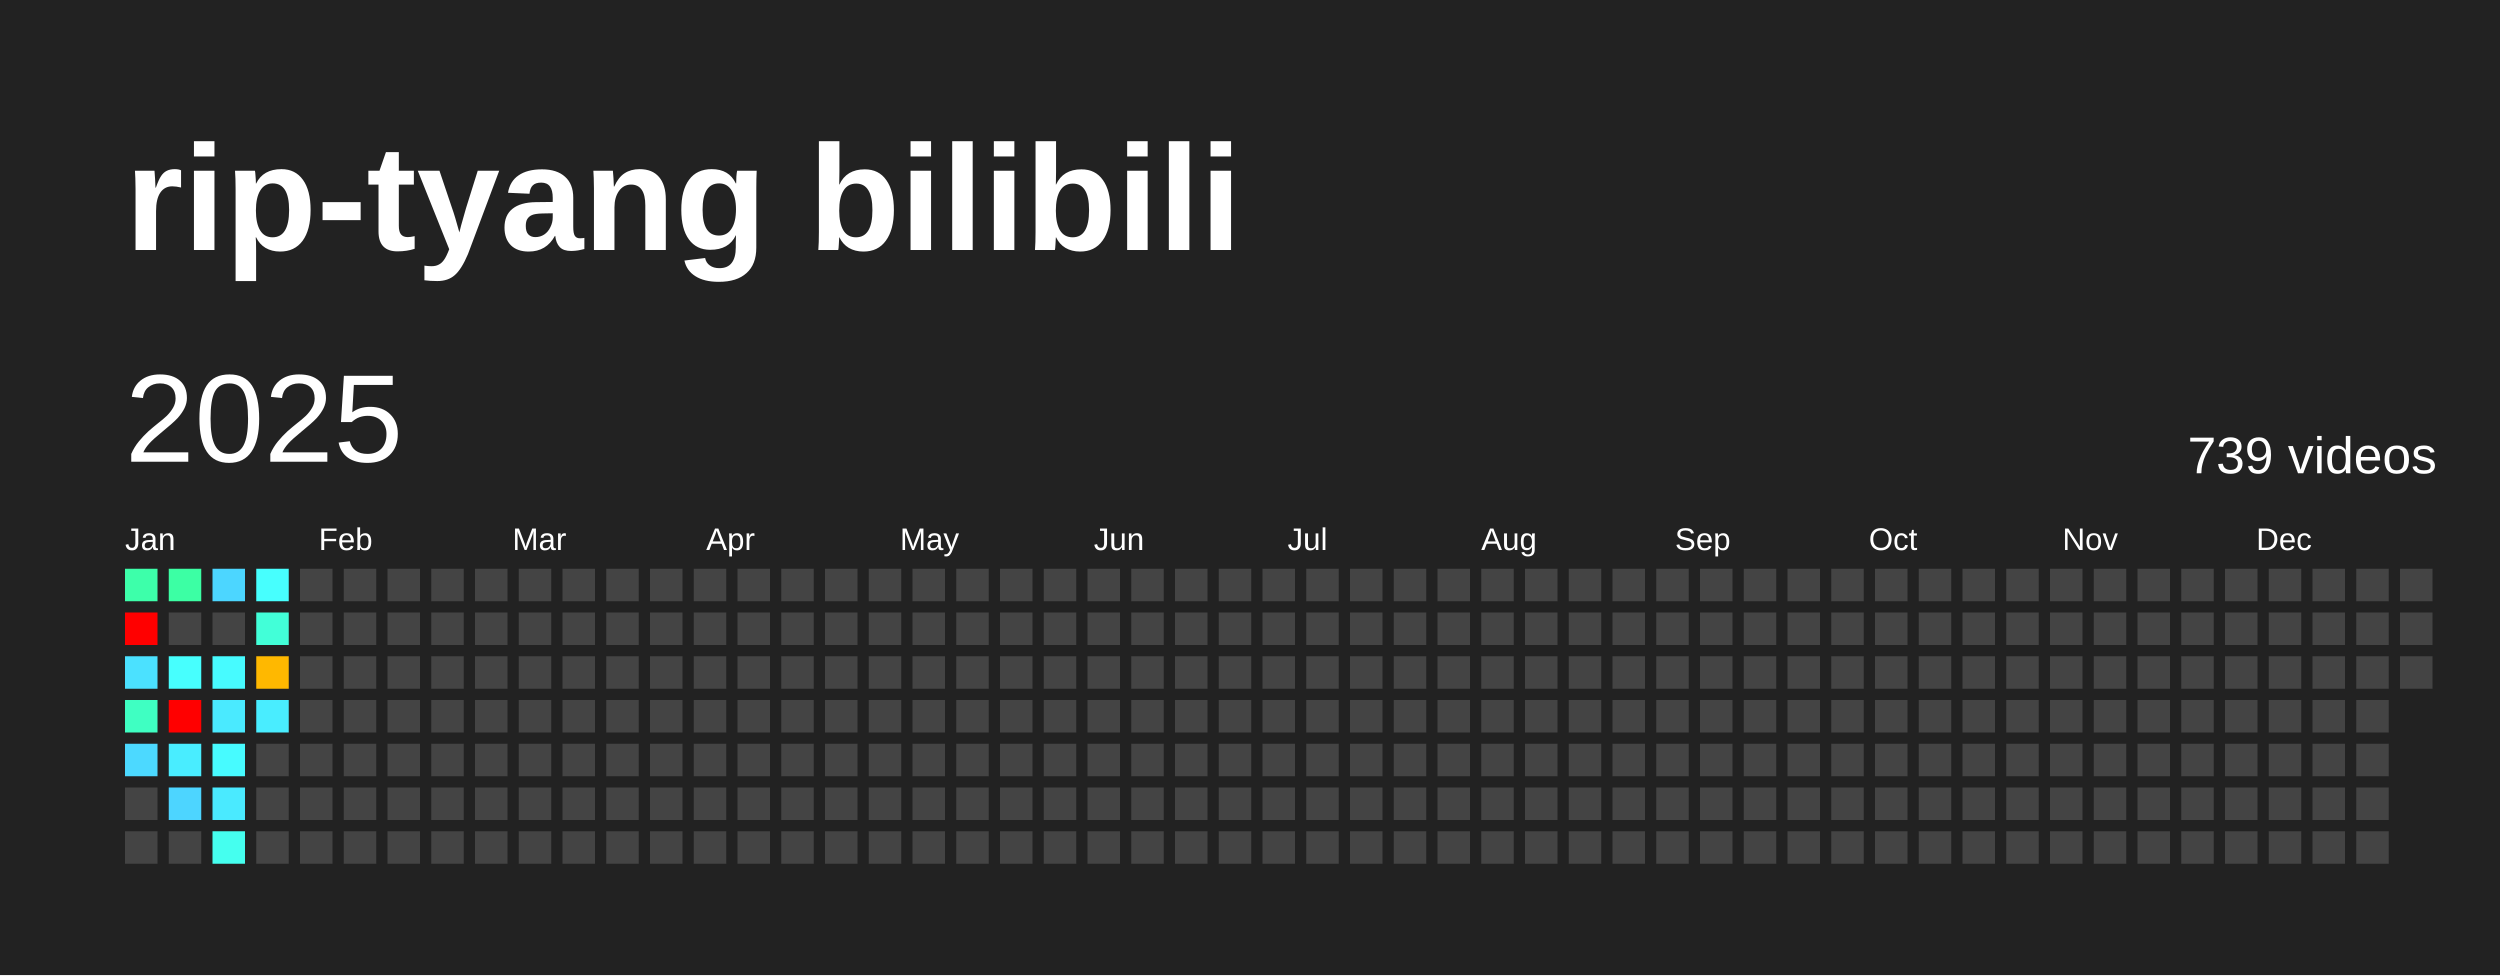
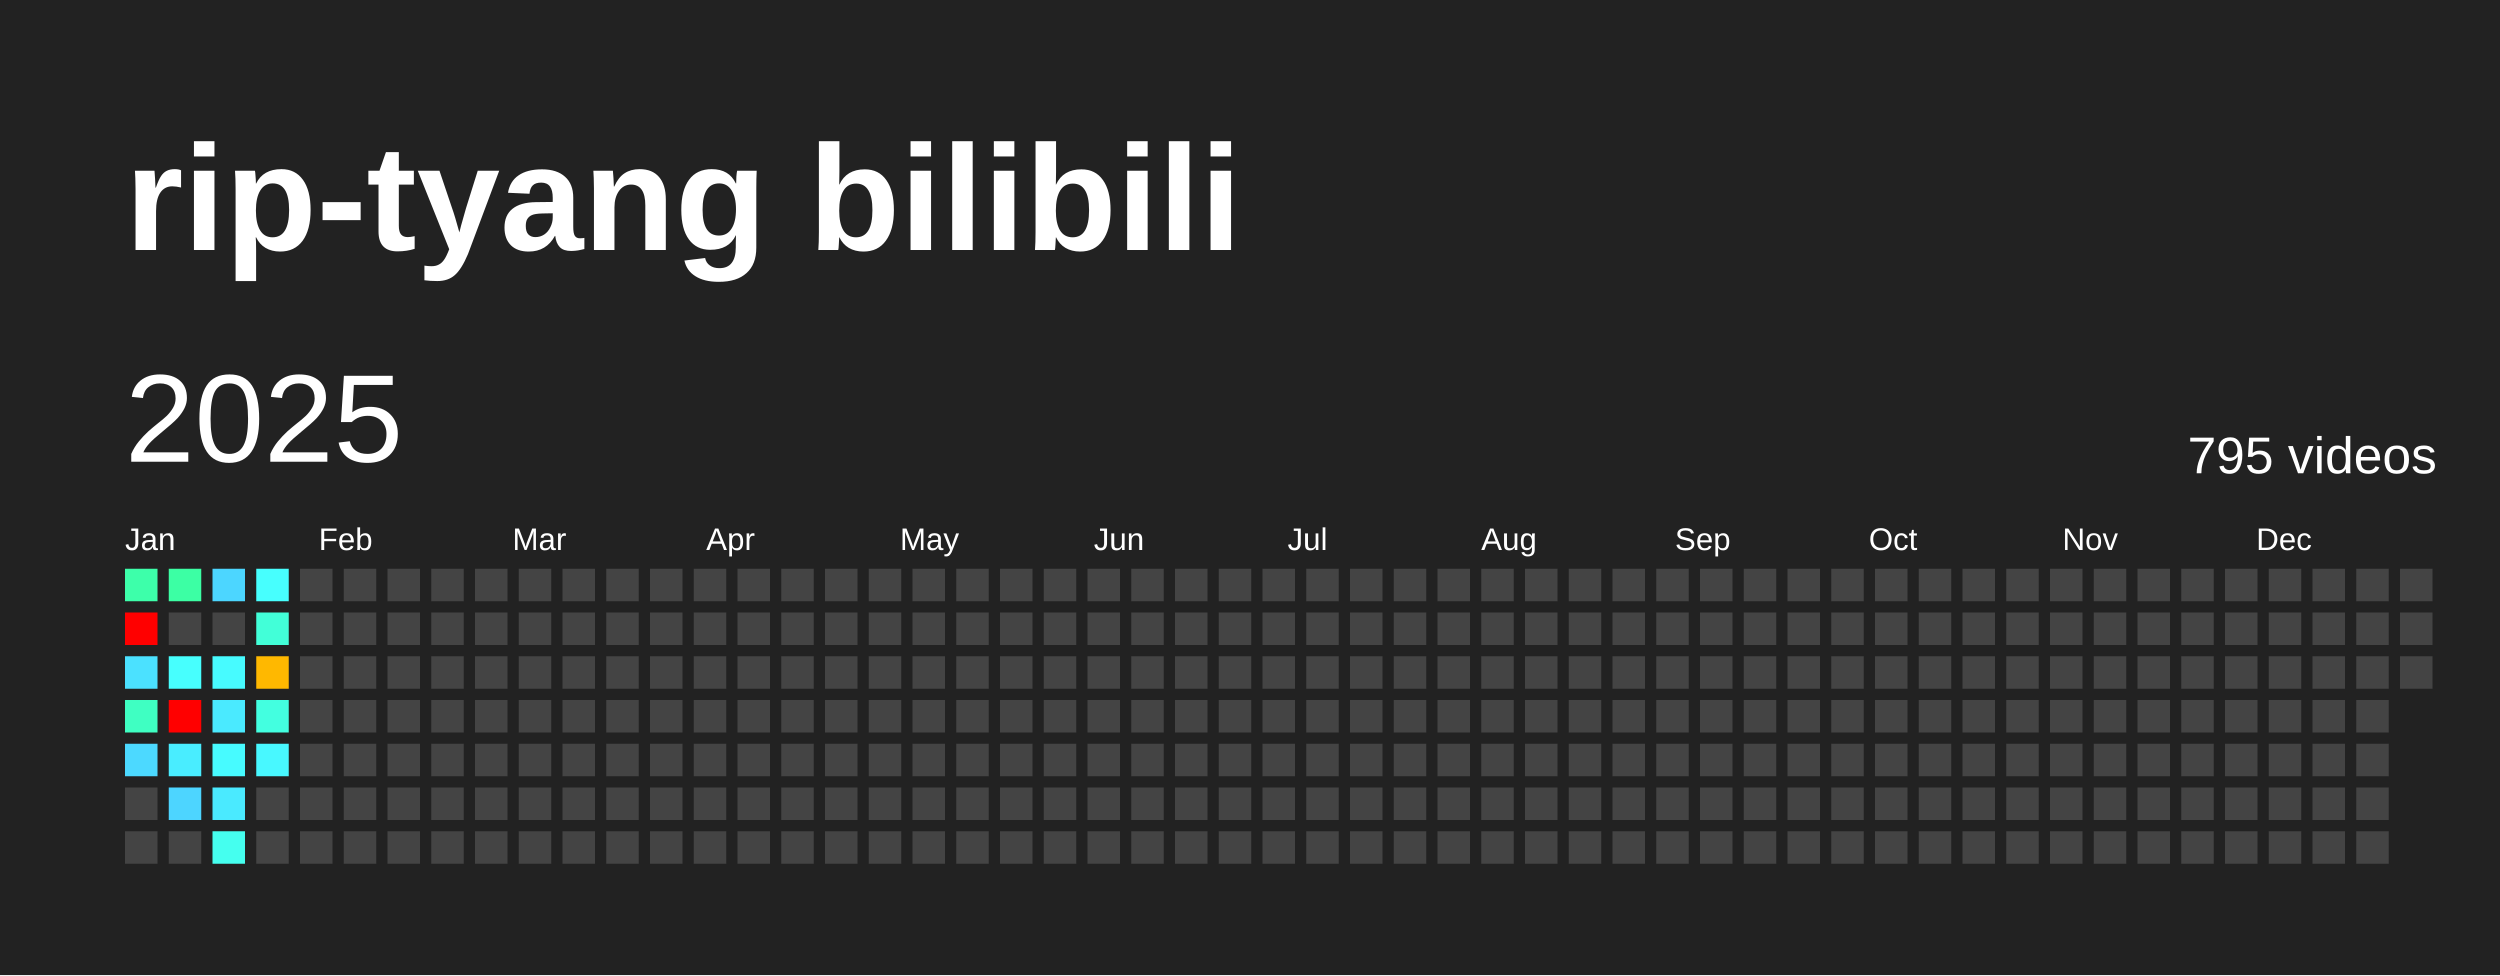
<svg xmlns="http://www.w3.org/2000/svg" baseProfile="full" height="78mm" version="1.1" viewBox="0,0,200,78" width="200mm">
  <defs />
  <rect fill="#222222" height="78" width="200" x="0" y="0" />
  <text fill="#FFFFFF" style="font-size:12px; font-family:Arial; font-weight:bold;" x="10" y="20">rip-tyang bilibili</text>
  <text dominant-baseline="hanging" fill="#FFFFFF" style="font-size:10.0px; font-family:Arial;" x="10" y="30">2025</text>
-   <text dominant-baseline="hanging" fill="#FFFFFF" style="font-size:4.125px; font-family:Arial;" x="175" y="35">739 videos</text>
+   <text dominant-baseline="hanging" fill="#FFFFFF" style="font-size:4.125px; font-family:Arial;" x="175" y="35">795 videos</text>
  <text fill="#FFFFFF" style="font-size:2.5px; font-family:Arial" x="10.0" y="44">Jan</text>
  <text fill="#FFFFFF" style="font-size:2.5px; font-family:Arial" x="25.5" y="44">Feb</text>
  <text fill="#FFFFFF" style="font-size:2.5px; font-family:Arial" x="41.0" y="44">Mar</text>
  <text fill="#FFFFFF" style="font-size:2.5px; font-family:Arial" x="56.5" y="44">Apr</text>
  <text fill="#FFFFFF" style="font-size:2.5px; font-family:Arial" x="72.0" y="44">May</text>
  <text fill="#FFFFFF" style="font-size:2.5px; font-family:Arial" x="87.5" y="44">Jun</text>
  <text fill="#FFFFFF" style="font-size:2.5px; font-family:Arial" x="103.0" y="44">Jul</text>
  <text fill="#FFFFFF" style="font-size:2.5px; font-family:Arial" x="118.5" y="44">Aug</text>
  <text fill="#FFFFFF" style="font-size:2.5px; font-family:Arial" x="134.0" y="44">Sep</text>
  <text fill="#FFFFFF" style="font-size:2.5px; font-family:Arial" x="149.5" y="44">Oct</text>
  <text fill="#FFFFFF" style="font-size:2.5px; font-family:Arial" x="165.0" y="44">Nov</text>
  <text fill="#FFFFFF" style="font-size:2.5px; font-family:Arial" x="180.5" y="44">Dec</text>
  <rect fill="#3dffaa" height="2.6" width="2.6" x="10.0" y="45.5" />
  <rect fill="red" height="2.6" width="2.6" x="10.0" y="49.0" />
  <rect fill="#4be1ff" height="2.6" width="2.6" x="10.0" y="52.5" />
  <rect fill="#3fffc2" height="2.6" width="2.6" x="10.0" y="56.0" />
  <rect fill="#4cd9ff" height="2.6" width="2.6" x="10.0" y="59.5" />
  <rect fill="#444444" height="2.6" width="2.6" x="10.0" y="63.0" />
  <rect fill="#444444" height="2.6" width="2.6" x="10.0" y="66.5" />
  <rect fill="#3cffa4" height="2.6" width="2.6" x="13.5" y="45.5" />
  <rect fill="#444444" height="2.6" width="2.6" x="13.5" y="49.0" />
  <rect fill="#47fffe" height="2.6" width="2.6" x="13.5" y="52.5" />
  <rect fill="red" height="2.6" width="2.6" x="13.5" y="56.0" />
  <rect fill="#49edff" height="2.6" width="2.6" x="13.5" y="59.5" />
  <rect fill="#4dd5ff" height="2.6" width="2.6" x="13.5" y="63.0" />
  <rect fill="#444444" height="2.6" width="2.6" x="13.5" y="66.5" />
  <rect fill="#4cd6ff" height="2.6" width="2.6" x="17.0" y="45.5" />
  <rect fill="#444444" height="2.6" width="2.6" x="17.0" y="49.0" />
  <rect fill="#47fbff" height="2.6" width="2.6" x="17.0" y="52.5" />
  <rect fill="#4aeaff" height="2.6" width="2.6" x="17.0" y="56.0" />
  <rect fill="#47fbff" height="2.6" width="2.6" x="17.0" y="59.5" />
  <rect fill="#4aeaff" height="2.6" width="2.6" x="17.0" y="63.0" />
  <rect fill="#45ffef" height="2.6" width="2.6" x="17.0" y="66.5" />
  <rect fill="#47fffe" height="2.6" width="2.6" x="20.5" y="45.5" />
  <rect fill="#42ffd8" height="2.6" width="2.6" x="20.5" y="49.0" />
  <rect fill="#ffb800" height="2.6" width="2.6" x="20.5" y="52.5" />
-   <rect fill="#49edff" height="2.6" width="2.6" x="20.5" y="56.0" />
-   <rect fill="#444444" height="2.6" width="2.6" x="20.5" y="59.5" />
+   <rect fill="#43ffe0" height="2.6" width="2.6" x="20.5" y="56.0" />
+   <rect fill="#48f8ff" height="2.6" width="2.6" x="20.5" y="59.5" />
  <rect fill="#444444" height="2.6" width="2.6" x="20.5" y="63.0" />
  <rect fill="#444444" height="2.6" width="2.6" x="20.5" y="66.5" />
  <rect fill="#444444" height="2.6" width="2.6" x="24.0" y="45.5" />
  <rect fill="#444444" height="2.6" width="2.6" x="24.0" y="49.0" />
  <rect fill="#444444" height="2.6" width="2.6" x="24.0" y="52.5" />
  <rect fill="#444444" height="2.6" width="2.6" x="24.0" y="56.0" />
  <rect fill="#444444" height="2.6" width="2.6" x="24.0" y="59.5" />
  <rect fill="#444444" height="2.6" width="2.6" x="24.0" y="63.0" />
  <rect fill="#444444" height="2.6" width="2.6" x="24.0" y="66.5" />
  <rect fill="#444444" height="2.6" width="2.6" x="27.5" y="45.5" />
  <rect fill="#444444" height="2.6" width="2.6" x="27.5" y="49.0" />
  <rect fill="#444444" height="2.6" width="2.6" x="27.5" y="52.5" />
  <rect fill="#444444" height="2.6" width="2.6" x="27.5" y="56.0" />
  <rect fill="#444444" height="2.6" width="2.6" x="27.5" y="59.5" />
  <rect fill="#444444" height="2.6" width="2.6" x="27.5" y="63.0" />
  <rect fill="#444444" height="2.6" width="2.6" x="27.5" y="66.5" />
  <rect fill="#444444" height="2.6" width="2.6" x="31.0" y="45.5" />
  <rect fill="#444444" height="2.6" width="2.6" x="31.0" y="49.0" />
  <rect fill="#444444" height="2.6" width="2.6" x="31.0" y="52.5" />
  <rect fill="#444444" height="2.6" width="2.6" x="31.0" y="56.0" />
  <rect fill="#444444" height="2.6" width="2.6" x="31.0" y="59.5" />
  <rect fill="#444444" height="2.6" width="2.6" x="31.0" y="63.0" />
  <rect fill="#444444" height="2.6" width="2.6" x="31.0" y="66.5" />
  <rect fill="#444444" height="2.6" width="2.6" x="34.5" y="45.5" />
  <rect fill="#444444" height="2.6" width="2.6" x="34.5" y="49.0" />
  <rect fill="#444444" height="2.6" width="2.6" x="34.5" y="52.5" />
  <rect fill="#444444" height="2.6" width="2.6" x="34.5" y="56.0" />
  <rect fill="#444444" height="2.6" width="2.6" x="34.5" y="59.5" />
  <rect fill="#444444" height="2.6" width="2.6" x="34.5" y="63.0" />
  <rect fill="#444444" height="2.6" width="2.6" x="34.5" y="66.5" />
  <rect fill="#444444" height="2.6" width="2.6" x="38.0" y="45.5" />
  <rect fill="#444444" height="2.6" width="2.6" x="38.0" y="49.0" />
  <rect fill="#444444" height="2.6" width="2.6" x="38.0" y="52.5" />
  <rect fill="#444444" height="2.6" width="2.6" x="38.0" y="56.0" />
  <rect fill="#444444" height="2.6" width="2.6" x="38.0" y="59.5" />
  <rect fill="#444444" height="2.6" width="2.6" x="38.0" y="63.0" />
  <rect fill="#444444" height="2.6" width="2.6" x="38.0" y="66.5" />
  <rect fill="#444444" height="2.6" width="2.6" x="41.5" y="45.5" />
  <rect fill="#444444" height="2.6" width="2.6" x="41.5" y="49.0" />
  <rect fill="#444444" height="2.6" width="2.6" x="41.5" y="52.5" />
  <rect fill="#444444" height="2.6" width="2.6" x="41.5" y="56.0" />
  <rect fill="#444444" height="2.6" width="2.6" x="41.5" y="59.5" />
  <rect fill="#444444" height="2.6" width="2.6" x="41.5" y="63.0" />
  <rect fill="#444444" height="2.6" width="2.6" x="41.5" y="66.5" />
  <rect fill="#444444" height="2.6" width="2.6" x="45.0" y="45.5" />
  <rect fill="#444444" height="2.6" width="2.6" x="45.0" y="49.0" />
  <rect fill="#444444" height="2.6" width="2.6" x="45.0" y="52.5" />
  <rect fill="#444444" height="2.6" width="2.6" x="45.0" y="56.0" />
  <rect fill="#444444" height="2.6" width="2.6" x="45.0" y="59.5" />
  <rect fill="#444444" height="2.6" width="2.6" x="45.0" y="63.0" />
  <rect fill="#444444" height="2.6" width="2.6" x="45.0" y="66.5" />
  <rect fill="#444444" height="2.6" width="2.6" x="48.5" y="45.5" />
  <rect fill="#444444" height="2.6" width="2.6" x="48.5" y="49.0" />
  <rect fill="#444444" height="2.6" width="2.6" x="48.5" y="52.5" />
  <rect fill="#444444" height="2.6" width="2.6" x="48.5" y="56.0" />
  <rect fill="#444444" height="2.6" width="2.6" x="48.5" y="59.5" />
  <rect fill="#444444" height="2.6" width="2.6" x="48.5" y="63.0" />
  <rect fill="#444444" height="2.6" width="2.6" x="48.5" y="66.5" />
  <rect fill="#444444" height="2.6" width="2.6" x="52.0" y="45.5" />
  <rect fill="#444444" height="2.6" width="2.6" x="52.0" y="49.0" />
  <rect fill="#444444" height="2.6" width="2.6" x="52.0" y="52.5" />
  <rect fill="#444444" height="2.6" width="2.6" x="52.0" y="56.0" />
  <rect fill="#444444" height="2.6" width="2.6" x="52.0" y="59.5" />
  <rect fill="#444444" height="2.6" width="2.6" x="52.0" y="63.0" />
  <rect fill="#444444" height="2.6" width="2.6" x="52.0" y="66.5" />
  <rect fill="#444444" height="2.6" width="2.6" x="55.5" y="45.5" />
  <rect fill="#444444" height="2.6" width="2.6" x="55.5" y="49.0" />
  <rect fill="#444444" height="2.6" width="2.6" x="55.5" y="52.5" />
  <rect fill="#444444" height="2.6" width="2.6" x="55.5" y="56.0" />
  <rect fill="#444444" height="2.6" width="2.6" x="55.5" y="59.5" />
  <rect fill="#444444" height="2.6" width="2.6" x="55.5" y="63.0" />
  <rect fill="#444444" height="2.6" width="2.6" x="55.5" y="66.5" />
  <rect fill="#444444" height="2.6" width="2.6" x="59.0" y="45.5" />
  <rect fill="#444444" height="2.6" width="2.6" x="59.0" y="49.0" />
  <rect fill="#444444" height="2.6" width="2.6" x="59.0" y="52.5" />
  <rect fill="#444444" height="2.6" width="2.6" x="59.0" y="56.0" />
  <rect fill="#444444" height="2.6" width="2.6" x="59.0" y="59.5" />
  <rect fill="#444444" height="2.6" width="2.6" x="59.0" y="63.0" />
  <rect fill="#444444" height="2.6" width="2.6" x="59.0" y="66.5" />
  <rect fill="#444444" height="2.6" width="2.6" x="62.5" y="45.5" />
  <rect fill="#444444" height="2.6" width="2.6" x="62.5" y="49.0" />
  <rect fill="#444444" height="2.6" width="2.6" x="62.5" y="52.5" />
  <rect fill="#444444" height="2.6" width="2.6" x="62.5" y="56.0" />
  <rect fill="#444444" height="2.6" width="2.6" x="62.5" y="59.5" />
  <rect fill="#444444" height="2.6" width="2.6" x="62.5" y="63.0" />
  <rect fill="#444444" height="2.6" width="2.6" x="62.5" y="66.5" />
  <rect fill="#444444" height="2.6" width="2.6" x="66.0" y="45.5" />
  <rect fill="#444444" height="2.6" width="2.6" x="66.0" y="49.0" />
  <rect fill="#444444" height="2.6" width="2.6" x="66.0" y="52.5" />
  <rect fill="#444444" height="2.6" width="2.6" x="66.0" y="56.0" />
  <rect fill="#444444" height="2.6" width="2.6" x="66.0" y="59.5" />
  <rect fill="#444444" height="2.6" width="2.6" x="66.0" y="63.0" />
  <rect fill="#444444" height="2.6" width="2.6" x="66.0" y="66.5" />
  <rect fill="#444444" height="2.6" width="2.6" x="69.5" y="45.5" />
  <rect fill="#444444" height="2.6" width="2.6" x="69.5" y="49.0" />
  <rect fill="#444444" height="2.6" width="2.6" x="69.5" y="52.5" />
  <rect fill="#444444" height="2.6" width="2.6" x="69.5" y="56.0" />
  <rect fill="#444444" height="2.6" width="2.6" x="69.5" y="59.5" />
  <rect fill="#444444" height="2.6" width="2.6" x="69.5" y="63.0" />
  <rect fill="#444444" height="2.6" width="2.6" x="69.5" y="66.5" />
  <rect fill="#444444" height="2.6" width="2.6" x="73.0" y="45.5" />
  <rect fill="#444444" height="2.6" width="2.6" x="73.0" y="49.0" />
  <rect fill="#444444" height="2.6" width="2.6" x="73.0" y="52.5" />
  <rect fill="#444444" height="2.6" width="2.6" x="73.0" y="56.0" />
  <rect fill="#444444" height="2.6" width="2.6" x="73.0" y="59.5" />
  <rect fill="#444444" height="2.6" width="2.6" x="73.0" y="63.0" />
  <rect fill="#444444" height="2.6" width="2.6" x="73.0" y="66.5" />
  <rect fill="#444444" height="2.6" width="2.6" x="76.5" y="45.5" />
  <rect fill="#444444" height="2.6" width="2.6" x="76.5" y="49.0" />
  <rect fill="#444444" height="2.6" width="2.6" x="76.5" y="52.5" />
  <rect fill="#444444" height="2.6" width="2.6" x="76.5" y="56.0" />
  <rect fill="#444444" height="2.6" width="2.6" x="76.5" y="59.5" />
  <rect fill="#444444" height="2.6" width="2.6" x="76.5" y="63.0" />
  <rect fill="#444444" height="2.6" width="2.6" x="76.5" y="66.5" />
  <rect fill="#444444" height="2.6" width="2.6" x="80.0" y="45.5" />
  <rect fill="#444444" height="2.6" width="2.6" x="80.0" y="49.0" />
  <rect fill="#444444" height="2.6" width="2.6" x="80.0" y="52.5" />
  <rect fill="#444444" height="2.6" width="2.6" x="80.0" y="56.0" />
  <rect fill="#444444" height="2.6" width="2.6" x="80.0" y="59.5" />
  <rect fill="#444444" height="2.6" width="2.6" x="80.0" y="63.0" />
  <rect fill="#444444" height="2.6" width="2.6" x="80.0" y="66.5" />
  <rect fill="#444444" height="2.6" width="2.6" x="83.5" y="45.5" />
  <rect fill="#444444" height="2.6" width="2.6" x="83.5" y="49.0" />
  <rect fill="#444444" height="2.6" width="2.6" x="83.5" y="52.5" />
  <rect fill="#444444" height="2.6" width="2.6" x="83.5" y="56.0" />
  <rect fill="#444444" height="2.6" width="2.6" x="83.5" y="59.5" />
  <rect fill="#444444" height="2.6" width="2.6" x="83.5" y="63.0" />
  <rect fill="#444444" height="2.6" width="2.6" x="83.5" y="66.5" />
  <rect fill="#444444" height="2.6" width="2.6" x="87.0" y="45.5" />
  <rect fill="#444444" height="2.6" width="2.6" x="87.0" y="49.0" />
  <rect fill="#444444" height="2.6" width="2.6" x="87.0" y="52.5" />
  <rect fill="#444444" height="2.6" width="2.6" x="87.0" y="56.0" />
  <rect fill="#444444" height="2.6" width="2.6" x="87.0" y="59.5" />
  <rect fill="#444444" height="2.6" width="2.6" x="87.0" y="63.0" />
  <rect fill="#444444" height="2.6" width="2.6" x="87.0" y="66.5" />
  <rect fill="#444444" height="2.6" width="2.6" x="90.5" y="45.5" />
  <rect fill="#444444" height="2.6" width="2.6" x="90.5" y="49.0" />
  <rect fill="#444444" height="2.6" width="2.6" x="90.5" y="52.5" />
  <rect fill="#444444" height="2.6" width="2.6" x="90.5" y="56.0" />
  <rect fill="#444444" height="2.6" width="2.6" x="90.5" y="59.5" />
  <rect fill="#444444" height="2.6" width="2.6" x="90.5" y="63.0" />
  <rect fill="#444444" height="2.6" width="2.6" x="90.5" y="66.5" />
  <rect fill="#444444" height="2.6" width="2.6" x="94.0" y="45.5" />
  <rect fill="#444444" height="2.6" width="2.6" x="94.0" y="49.0" />
  <rect fill="#444444" height="2.6" width="2.6" x="94.0" y="52.5" />
  <rect fill="#444444" height="2.6" width="2.6" x="94.0" y="56.0" />
  <rect fill="#444444" height="2.6" width="2.6" x="94.0" y="59.5" />
  <rect fill="#444444" height="2.6" width="2.6" x="94.0" y="63.0" />
  <rect fill="#444444" height="2.6" width="2.6" x="94.0" y="66.5" />
  <rect fill="#444444" height="2.6" width="2.6" x="97.5" y="45.5" />
  <rect fill="#444444" height="2.6" width="2.6" x="97.5" y="49.0" />
  <rect fill="#444444" height="2.6" width="2.6" x="97.5" y="52.5" />
  <rect fill="#444444" height="2.6" width="2.6" x="97.5" y="56.0" />
  <rect fill="#444444" height="2.6" width="2.6" x="97.5" y="59.5" />
  <rect fill="#444444" height="2.6" width="2.6" x="97.5" y="63.0" />
  <rect fill="#444444" height="2.6" width="2.6" x="97.5" y="66.5" />
  <rect fill="#444444" height="2.6" width="2.6" x="101.0" y="45.5" />
  <rect fill="#444444" height="2.6" width="2.6" x="101.0" y="49.0" />
  <rect fill="#444444" height="2.6" width="2.6" x="101.0" y="52.5" />
  <rect fill="#444444" height="2.6" width="2.6" x="101.0" y="56.0" />
  <rect fill="#444444" height="2.6" width="2.6" x="101.0" y="59.5" />
  <rect fill="#444444" height="2.6" width="2.6" x="101.0" y="63.0" />
  <rect fill="#444444" height="2.6" width="2.6" x="101.0" y="66.5" />
  <rect fill="#444444" height="2.6" width="2.6" x="104.5" y="45.5" />
  <rect fill="#444444" height="2.6" width="2.6" x="104.5" y="49.0" />
  <rect fill="#444444" height="2.6" width="2.6" x="104.5" y="52.5" />
  <rect fill="#444444" height="2.6" width="2.6" x="104.5" y="56.0" />
  <rect fill="#444444" height="2.6" width="2.6" x="104.5" y="59.5" />
  <rect fill="#444444" height="2.6" width="2.6" x="104.5" y="63.0" />
  <rect fill="#444444" height="2.6" width="2.6" x="104.5" y="66.5" />
  <rect fill="#444444" height="2.6" width="2.6" x="108.0" y="45.5" />
  <rect fill="#444444" height="2.6" width="2.6" x="108.0" y="49.0" />
  <rect fill="#444444" height="2.6" width="2.6" x="108.0" y="52.5" />
  <rect fill="#444444" height="2.6" width="2.6" x="108.0" y="56.0" />
  <rect fill="#444444" height="2.6" width="2.6" x="108.0" y="59.5" />
  <rect fill="#444444" height="2.6" width="2.6" x="108.0" y="63.0" />
  <rect fill="#444444" height="2.6" width="2.6" x="108.0" y="66.5" />
  <rect fill="#444444" height="2.6" width="2.6" x="111.5" y="45.5" />
  <rect fill="#444444" height="2.6" width="2.6" x="111.5" y="49.0" />
  <rect fill="#444444" height="2.6" width="2.6" x="111.5" y="52.5" />
  <rect fill="#444444" height="2.6" width="2.6" x="111.5" y="56.0" />
  <rect fill="#444444" height="2.6" width="2.6" x="111.5" y="59.5" />
  <rect fill="#444444" height="2.6" width="2.6" x="111.5" y="63.0" />
  <rect fill="#444444" height="2.6" width="2.6" x="111.5" y="66.5" />
  <rect fill="#444444" height="2.6" width="2.6" x="115.0" y="45.5" />
  <rect fill="#444444" height="2.6" width="2.6" x="115.0" y="49.0" />
  <rect fill="#444444" height="2.6" width="2.6" x="115.0" y="52.5" />
  <rect fill="#444444" height="2.6" width="2.6" x="115.0" y="56.0" />
  <rect fill="#444444" height="2.6" width="2.6" x="115.0" y="59.5" />
  <rect fill="#444444" height="2.6" width="2.6" x="115.0" y="63.0" />
  <rect fill="#444444" height="2.6" width="2.6" x="115.0" y="66.5" />
  <rect fill="#444444" height="2.6" width="2.6" x="118.5" y="45.5" />
  <rect fill="#444444" height="2.6" width="2.6" x="118.5" y="49.0" />
  <rect fill="#444444" height="2.6" width="2.6" x="118.5" y="52.5" />
  <rect fill="#444444" height="2.6" width="2.6" x="118.5" y="56.0" />
  <rect fill="#444444" height="2.6" width="2.6" x="118.5" y="59.5" />
  <rect fill="#444444" height="2.6" width="2.6" x="118.5" y="63.0" />
  <rect fill="#444444" height="2.6" width="2.6" x="118.5" y="66.5" />
  <rect fill="#444444" height="2.6" width="2.6" x="122.0" y="45.5" />
  <rect fill="#444444" height="2.6" width="2.6" x="122.0" y="49.0" />
  <rect fill="#444444" height="2.6" width="2.6" x="122.0" y="52.5" />
  <rect fill="#444444" height="2.6" width="2.6" x="122.0" y="56.0" />
  <rect fill="#444444" height="2.6" width="2.6" x="122.0" y="59.5" />
  <rect fill="#444444" height="2.6" width="2.6" x="122.0" y="63.0" />
  <rect fill="#444444" height="2.6" width="2.6" x="122.0" y="66.5" />
  <rect fill="#444444" height="2.6" width="2.6" x="125.5" y="45.5" />
  <rect fill="#444444" height="2.6" width="2.6" x="125.5" y="49.0" />
  <rect fill="#444444" height="2.6" width="2.6" x="125.5" y="52.5" />
  <rect fill="#444444" height="2.6" width="2.6" x="125.5" y="56.0" />
  <rect fill="#444444" height="2.6" width="2.6" x="125.5" y="59.5" />
  <rect fill="#444444" height="2.6" width="2.6" x="125.5" y="63.0" />
  <rect fill="#444444" height="2.6" width="2.6" x="125.5" y="66.5" />
  <rect fill="#444444" height="2.6" width="2.6" x="129.0" y="45.5" />
  <rect fill="#444444" height="2.6" width="2.6" x="129.0" y="49.0" />
  <rect fill="#444444" height="2.6" width="2.6" x="129.0" y="52.5" />
  <rect fill="#444444" height="2.6" width="2.6" x="129.0" y="56.0" />
  <rect fill="#444444" height="2.6" width="2.6" x="129.0" y="59.5" />
  <rect fill="#444444" height="2.6" width="2.6" x="129.0" y="63.0" />
  <rect fill="#444444" height="2.6" width="2.6" x="129.0" y="66.5" />
  <rect fill="#444444" height="2.6" width="2.6" x="132.5" y="45.5" />
  <rect fill="#444444" height="2.6" width="2.6" x="132.5" y="49.0" />
  <rect fill="#444444" height="2.6" width="2.6" x="132.5" y="52.5" />
  <rect fill="#444444" height="2.6" width="2.6" x="132.5" y="56.0" />
  <rect fill="#444444" height="2.6" width="2.6" x="132.5" y="59.5" />
  <rect fill="#444444" height="2.6" width="2.6" x="132.5" y="63.0" />
  <rect fill="#444444" height="2.6" width="2.6" x="132.5" y="66.5" />
  <rect fill="#444444" height="2.6" width="2.6" x="136.0" y="45.5" />
  <rect fill="#444444" height="2.6" width="2.6" x="136.0" y="49.0" />
  <rect fill="#444444" height="2.6" width="2.6" x="136.0" y="52.5" />
  <rect fill="#444444" height="2.6" width="2.6" x="136.0" y="56.0" />
  <rect fill="#444444" height="2.6" width="2.6" x="136.0" y="59.5" />
  <rect fill="#444444" height="2.6" width="2.6" x="136.0" y="63.0" />
  <rect fill="#444444" height="2.6" width="2.6" x="136.0" y="66.5" />
  <rect fill="#444444" height="2.6" width="2.6" x="139.5" y="45.5" />
  <rect fill="#444444" height="2.6" width="2.6" x="139.5" y="49.0" />
  <rect fill="#444444" height="2.6" width="2.6" x="139.5" y="52.5" />
  <rect fill="#444444" height="2.6" width="2.6" x="139.5" y="56.0" />
  <rect fill="#444444" height="2.6" width="2.6" x="139.5" y="59.5" />
  <rect fill="#444444" height="2.6" width="2.6" x="139.5" y="63.0" />
  <rect fill="#444444" height="2.6" width="2.6" x="139.5" y="66.5" />
  <rect fill="#444444" height="2.6" width="2.6" x="143.0" y="45.5" />
  <rect fill="#444444" height="2.6" width="2.6" x="143.0" y="49.0" />
  <rect fill="#444444" height="2.6" width="2.6" x="143.0" y="52.5" />
  <rect fill="#444444" height="2.6" width="2.6" x="143.0" y="56.0" />
  <rect fill="#444444" height="2.6" width="2.6" x="143.0" y="59.5" />
  <rect fill="#444444" height="2.6" width="2.6" x="143.0" y="63.0" />
  <rect fill="#444444" height="2.6" width="2.6" x="143.0" y="66.5" />
  <rect fill="#444444" height="2.6" width="2.6" x="146.5" y="45.5" />
  <rect fill="#444444" height="2.6" width="2.6" x="146.5" y="49.0" />
  <rect fill="#444444" height="2.6" width="2.6" x="146.5" y="52.5" />
  <rect fill="#444444" height="2.6" width="2.6" x="146.5" y="56.0" />
  <rect fill="#444444" height="2.6" width="2.6" x="146.5" y="59.5" />
  <rect fill="#444444" height="2.6" width="2.6" x="146.5" y="63.0" />
  <rect fill="#444444" height="2.6" width="2.6" x="146.5" y="66.5" />
  <rect fill="#444444" height="2.6" width="2.6" x="150.0" y="45.5" />
  <rect fill="#444444" height="2.6" width="2.6" x="150.0" y="49.0" />
  <rect fill="#444444" height="2.6" width="2.6" x="150.0" y="52.5" />
  <rect fill="#444444" height="2.6" width="2.6" x="150.0" y="56.0" />
  <rect fill="#444444" height="2.6" width="2.6" x="150.0" y="59.5" />
  <rect fill="#444444" height="2.6" width="2.6" x="150.0" y="63.0" />
  <rect fill="#444444" height="2.6" width="2.6" x="150.0" y="66.5" />
  <rect fill="#444444" height="2.6" width="2.6" x="153.5" y="45.5" />
  <rect fill="#444444" height="2.6" width="2.6" x="153.5" y="49.0" />
  <rect fill="#444444" height="2.6" width="2.6" x="153.5" y="52.5" />
  <rect fill="#444444" height="2.6" width="2.6" x="153.5" y="56.0" />
  <rect fill="#444444" height="2.6" width="2.6" x="153.5" y="59.5" />
  <rect fill="#444444" height="2.6" width="2.6" x="153.5" y="63.0" />
  <rect fill="#444444" height="2.6" width="2.6" x="153.5" y="66.5" />
  <rect fill="#444444" height="2.6" width="2.6" x="157.0" y="45.5" />
  <rect fill="#444444" height="2.6" width="2.6" x="157.0" y="49.0" />
  <rect fill="#444444" height="2.6" width="2.6" x="157.0" y="52.5" />
  <rect fill="#444444" height="2.6" width="2.6" x="157.0" y="56.0" />
  <rect fill="#444444" height="2.6" width="2.6" x="157.0" y="59.5" />
  <rect fill="#444444" height="2.6" width="2.6" x="157.0" y="63.0" />
  <rect fill="#444444" height="2.6" width="2.6" x="157.0" y="66.5" />
  <rect fill="#444444" height="2.6" width="2.6" x="160.5" y="45.5" />
  <rect fill="#444444" height="2.6" width="2.6" x="160.5" y="49.0" />
  <rect fill="#444444" height="2.6" width="2.6" x="160.5" y="52.5" />
  <rect fill="#444444" height="2.6" width="2.6" x="160.5" y="56.0" />
  <rect fill="#444444" height="2.6" width="2.6" x="160.5" y="59.5" />
  <rect fill="#444444" height="2.6" width="2.6" x="160.5" y="63.0" />
  <rect fill="#444444" height="2.6" width="2.6" x="160.5" y="66.5" />
  <rect fill="#444444" height="2.6" width="2.6" x="164.0" y="45.5" />
  <rect fill="#444444" height="2.6" width="2.6" x="164.0" y="49.0" />
  <rect fill="#444444" height="2.6" width="2.6" x="164.0" y="52.5" />
  <rect fill="#444444" height="2.6" width="2.6" x="164.0" y="56.0" />
  <rect fill="#444444" height="2.6" width="2.6" x="164.0" y="59.5" />
  <rect fill="#444444" height="2.6" width="2.6" x="164.0" y="63.0" />
  <rect fill="#444444" height="2.6" width="2.6" x="164.0" y="66.5" />
  <rect fill="#444444" height="2.6" width="2.6" x="167.5" y="45.5" />
  <rect fill="#444444" height="2.6" width="2.6" x="167.5" y="49.0" />
  <rect fill="#444444" height="2.6" width="2.6" x="167.5" y="52.5" />
  <rect fill="#444444" height="2.6" width="2.6" x="167.5" y="56.0" />
  <rect fill="#444444" height="2.6" width="2.6" x="167.5" y="59.5" />
  <rect fill="#444444" height="2.6" width="2.6" x="167.5" y="63.0" />
  <rect fill="#444444" height="2.6" width="2.6" x="167.5" y="66.5" />
  <rect fill="#444444" height="2.6" width="2.6" x="171.0" y="45.5" />
  <rect fill="#444444" height="2.6" width="2.6" x="171.0" y="49.0" />
  <rect fill="#444444" height="2.6" width="2.6" x="171.0" y="52.5" />
  <rect fill="#444444" height="2.6" width="2.6" x="171.0" y="56.0" />
  <rect fill="#444444" height="2.6" width="2.6" x="171.0" y="59.5" />
  <rect fill="#444444" height="2.6" width="2.6" x="171.0" y="63.0" />
  <rect fill="#444444" height="2.6" width="2.6" x="171.0" y="66.5" />
  <rect fill="#444444" height="2.6" width="2.6" x="174.5" y="45.5" />
  <rect fill="#444444" height="2.6" width="2.6" x="174.5" y="49.0" />
  <rect fill="#444444" height="2.6" width="2.6" x="174.5" y="52.5" />
  <rect fill="#444444" height="2.6" width="2.6" x="174.5" y="56.0" />
  <rect fill="#444444" height="2.6" width="2.6" x="174.5" y="59.5" />
  <rect fill="#444444" height="2.6" width="2.6" x="174.5" y="63.0" />
  <rect fill="#444444" height="2.6" width="2.6" x="174.5" y="66.5" />
  <rect fill="#444444" height="2.6" width="2.6" x="178.0" y="45.5" />
  <rect fill="#444444" height="2.6" width="2.6" x="178.0" y="49.0" />
  <rect fill="#444444" height="2.6" width="2.6" x="178.0" y="52.5" />
  <rect fill="#444444" height="2.6" width="2.6" x="178.0" y="56.0" />
  <rect fill="#444444" height="2.6" width="2.6" x="178.0" y="59.5" />
  <rect fill="#444444" height="2.6" width="2.6" x="178.0" y="63.0" />
  <rect fill="#444444" height="2.6" width="2.6" x="178.0" y="66.5" />
  <rect fill="#444444" height="2.6" width="2.6" x="181.5" y="45.5" />
  <rect fill="#444444" height="2.6" width="2.6" x="181.5" y="49.0" />
  <rect fill="#444444" height="2.6" width="2.6" x="181.5" y="52.5" />
  <rect fill="#444444" height="2.6" width="2.6" x="181.5" y="56.0" />
  <rect fill="#444444" height="2.6" width="2.6" x="181.5" y="59.5" />
  <rect fill="#444444" height="2.6" width="2.6" x="181.5" y="63.0" />
  <rect fill="#444444" height="2.6" width="2.6" x="181.5" y="66.5" />
  <rect fill="#444444" height="2.6" width="2.6" x="185.0" y="45.5" />
  <rect fill="#444444" height="2.6" width="2.6" x="185.0" y="49.0" />
  <rect fill="#444444" height="2.6" width="2.6" x="185.0" y="52.5" />
  <rect fill="#444444" height="2.6" width="2.6" x="185.0" y="56.0" />
  <rect fill="#444444" height="2.6" width="2.6" x="185.0" y="59.5" />
  <rect fill="#444444" height="2.6" width="2.6" x="185.0" y="63.0" />
  <rect fill="#444444" height="2.6" width="2.6" x="185.0" y="66.5" />
  <rect fill="#444444" height="2.6" width="2.6" x="188.5" y="45.5" />
  <rect fill="#444444" height="2.6" width="2.6" x="188.5" y="49.0" />
  <rect fill="#444444" height="2.6" width="2.6" x="188.5" y="52.5" />
  <rect fill="#444444" height="2.6" width="2.6" x="188.5" y="56.0" />
  <rect fill="#444444" height="2.6" width="2.6" x="188.5" y="59.5" />
  <rect fill="#444444" height="2.6" width="2.6" x="188.5" y="63.0" />
  <rect fill="#444444" height="2.6" width="2.6" x="188.5" y="66.5" />
  <rect fill="#444444" height="2.6" width="2.6" x="192.0" y="45.5" />
  <rect fill="#444444" height="2.6" width="2.6" x="192.0" y="49.0" />
  <rect fill="#444444" height="2.6" width="2.6" x="192.0" y="52.5" />
</svg>
